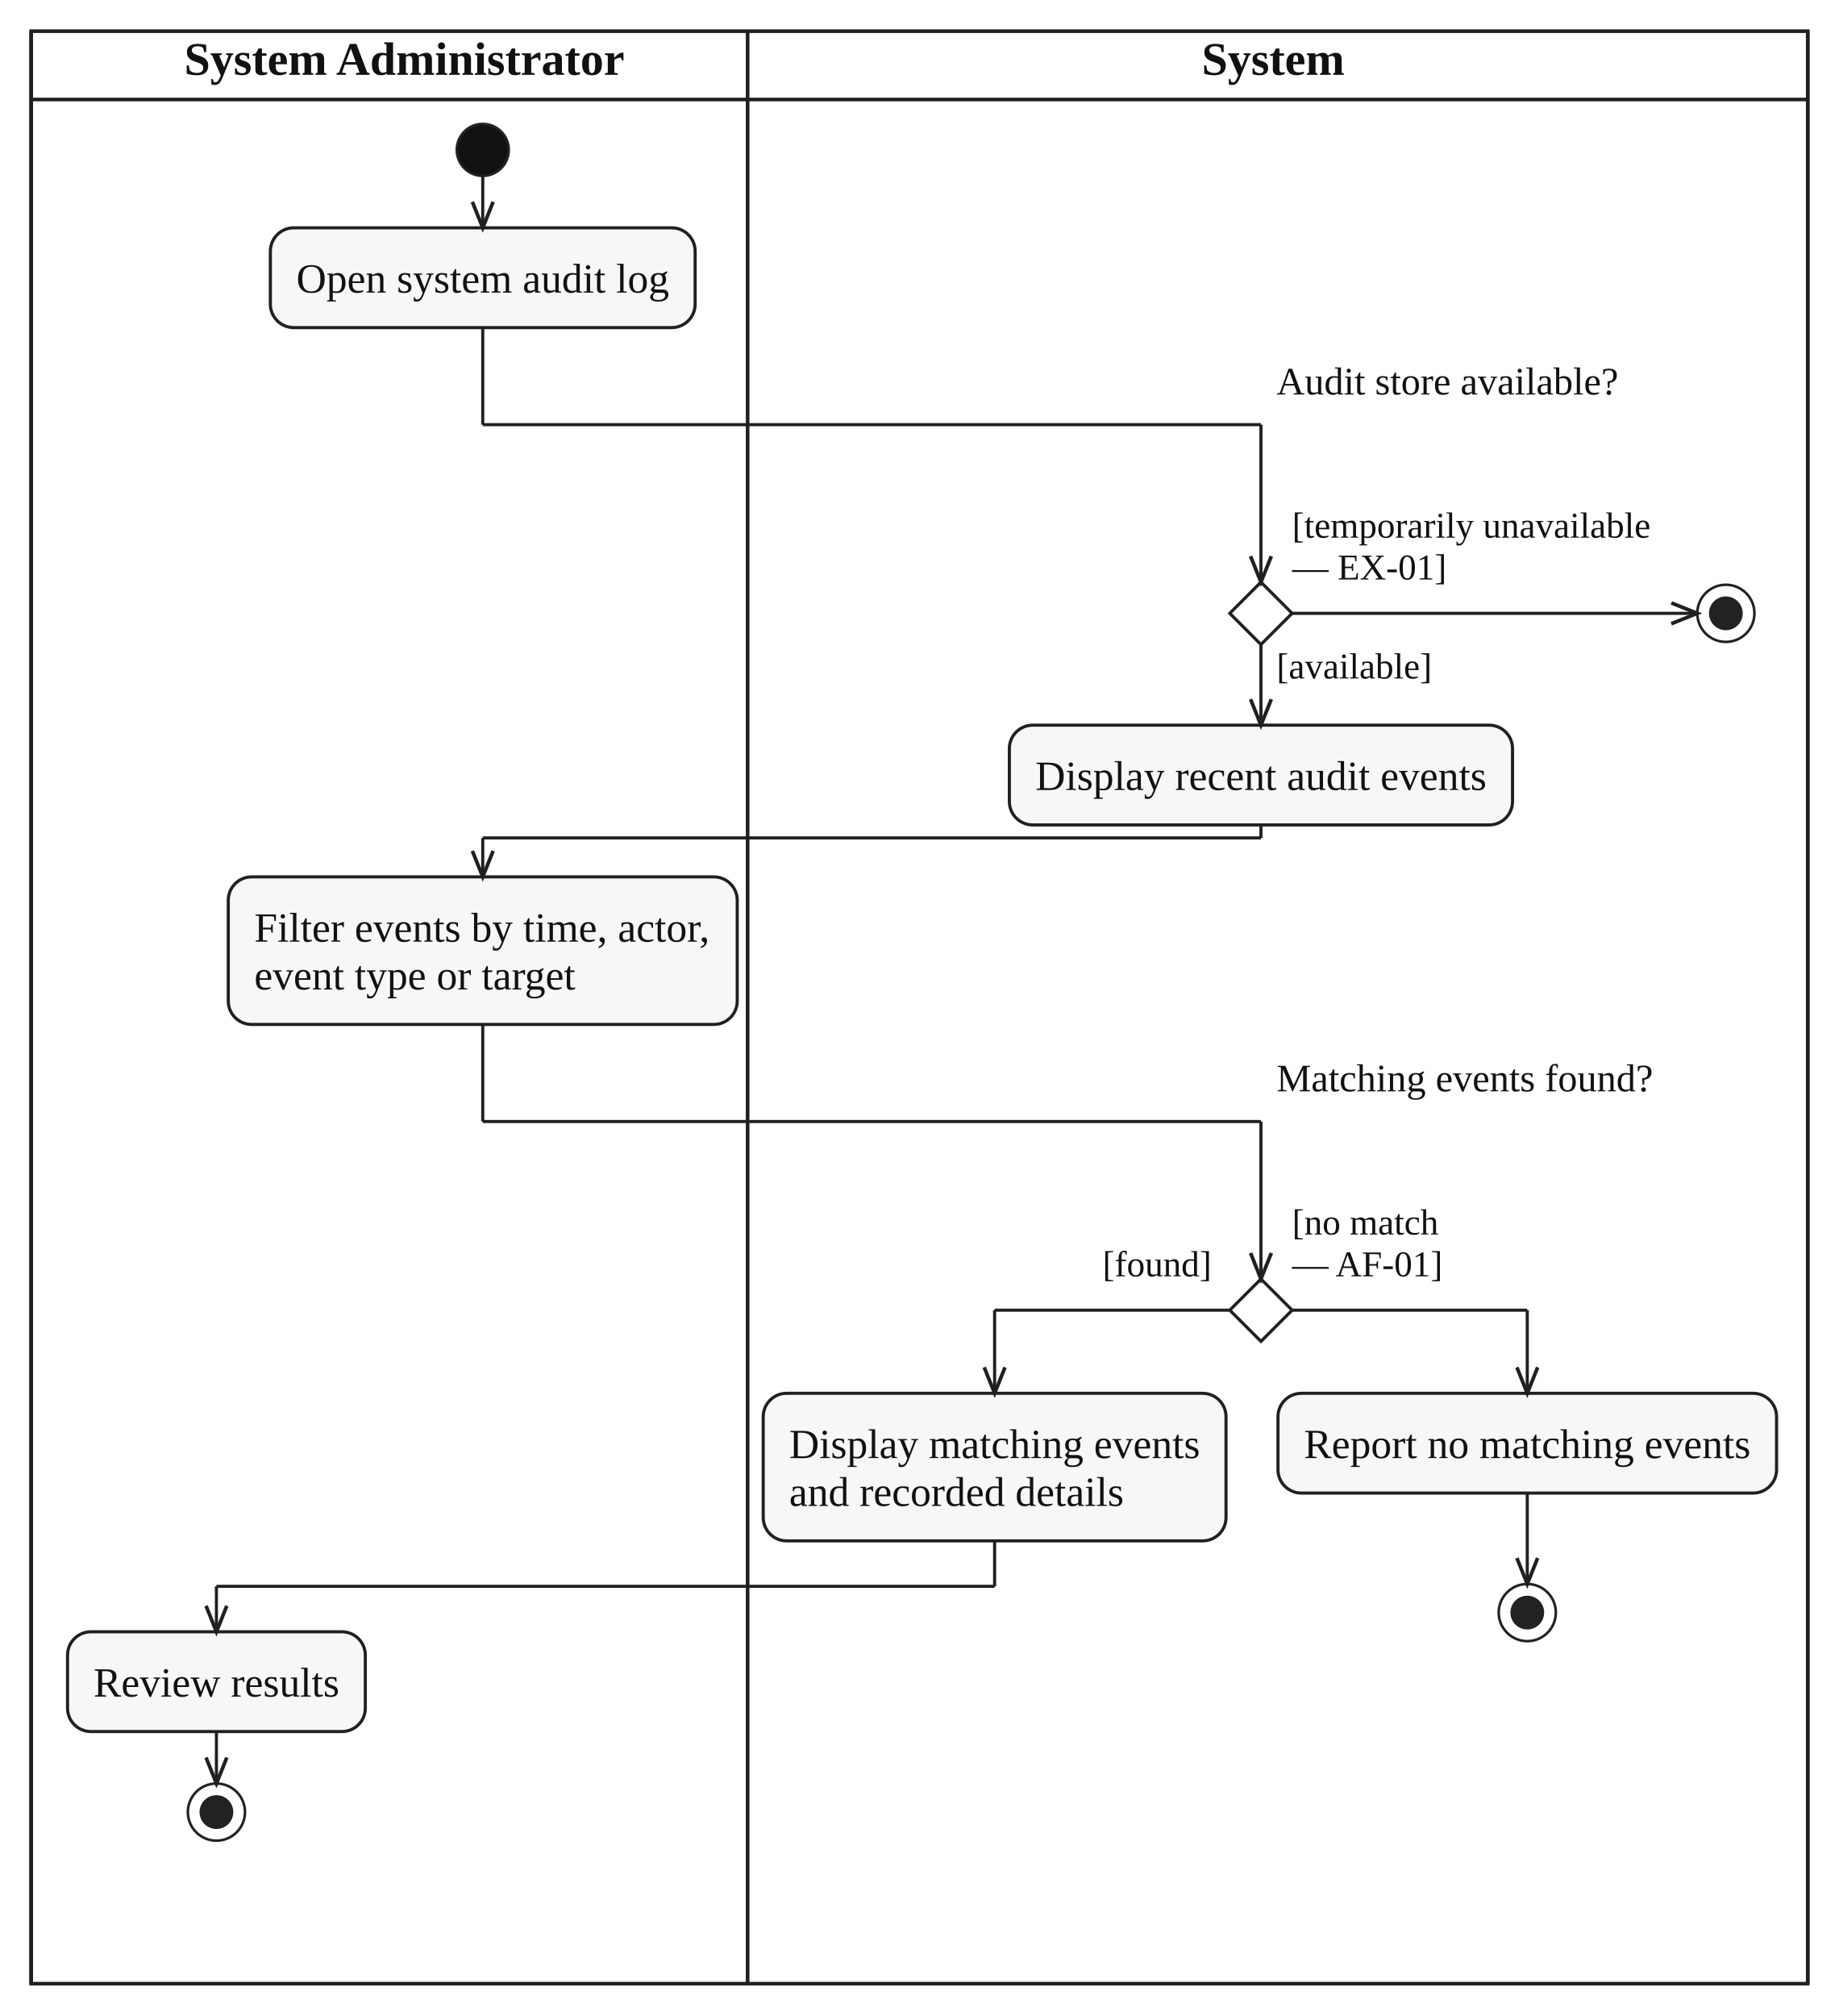
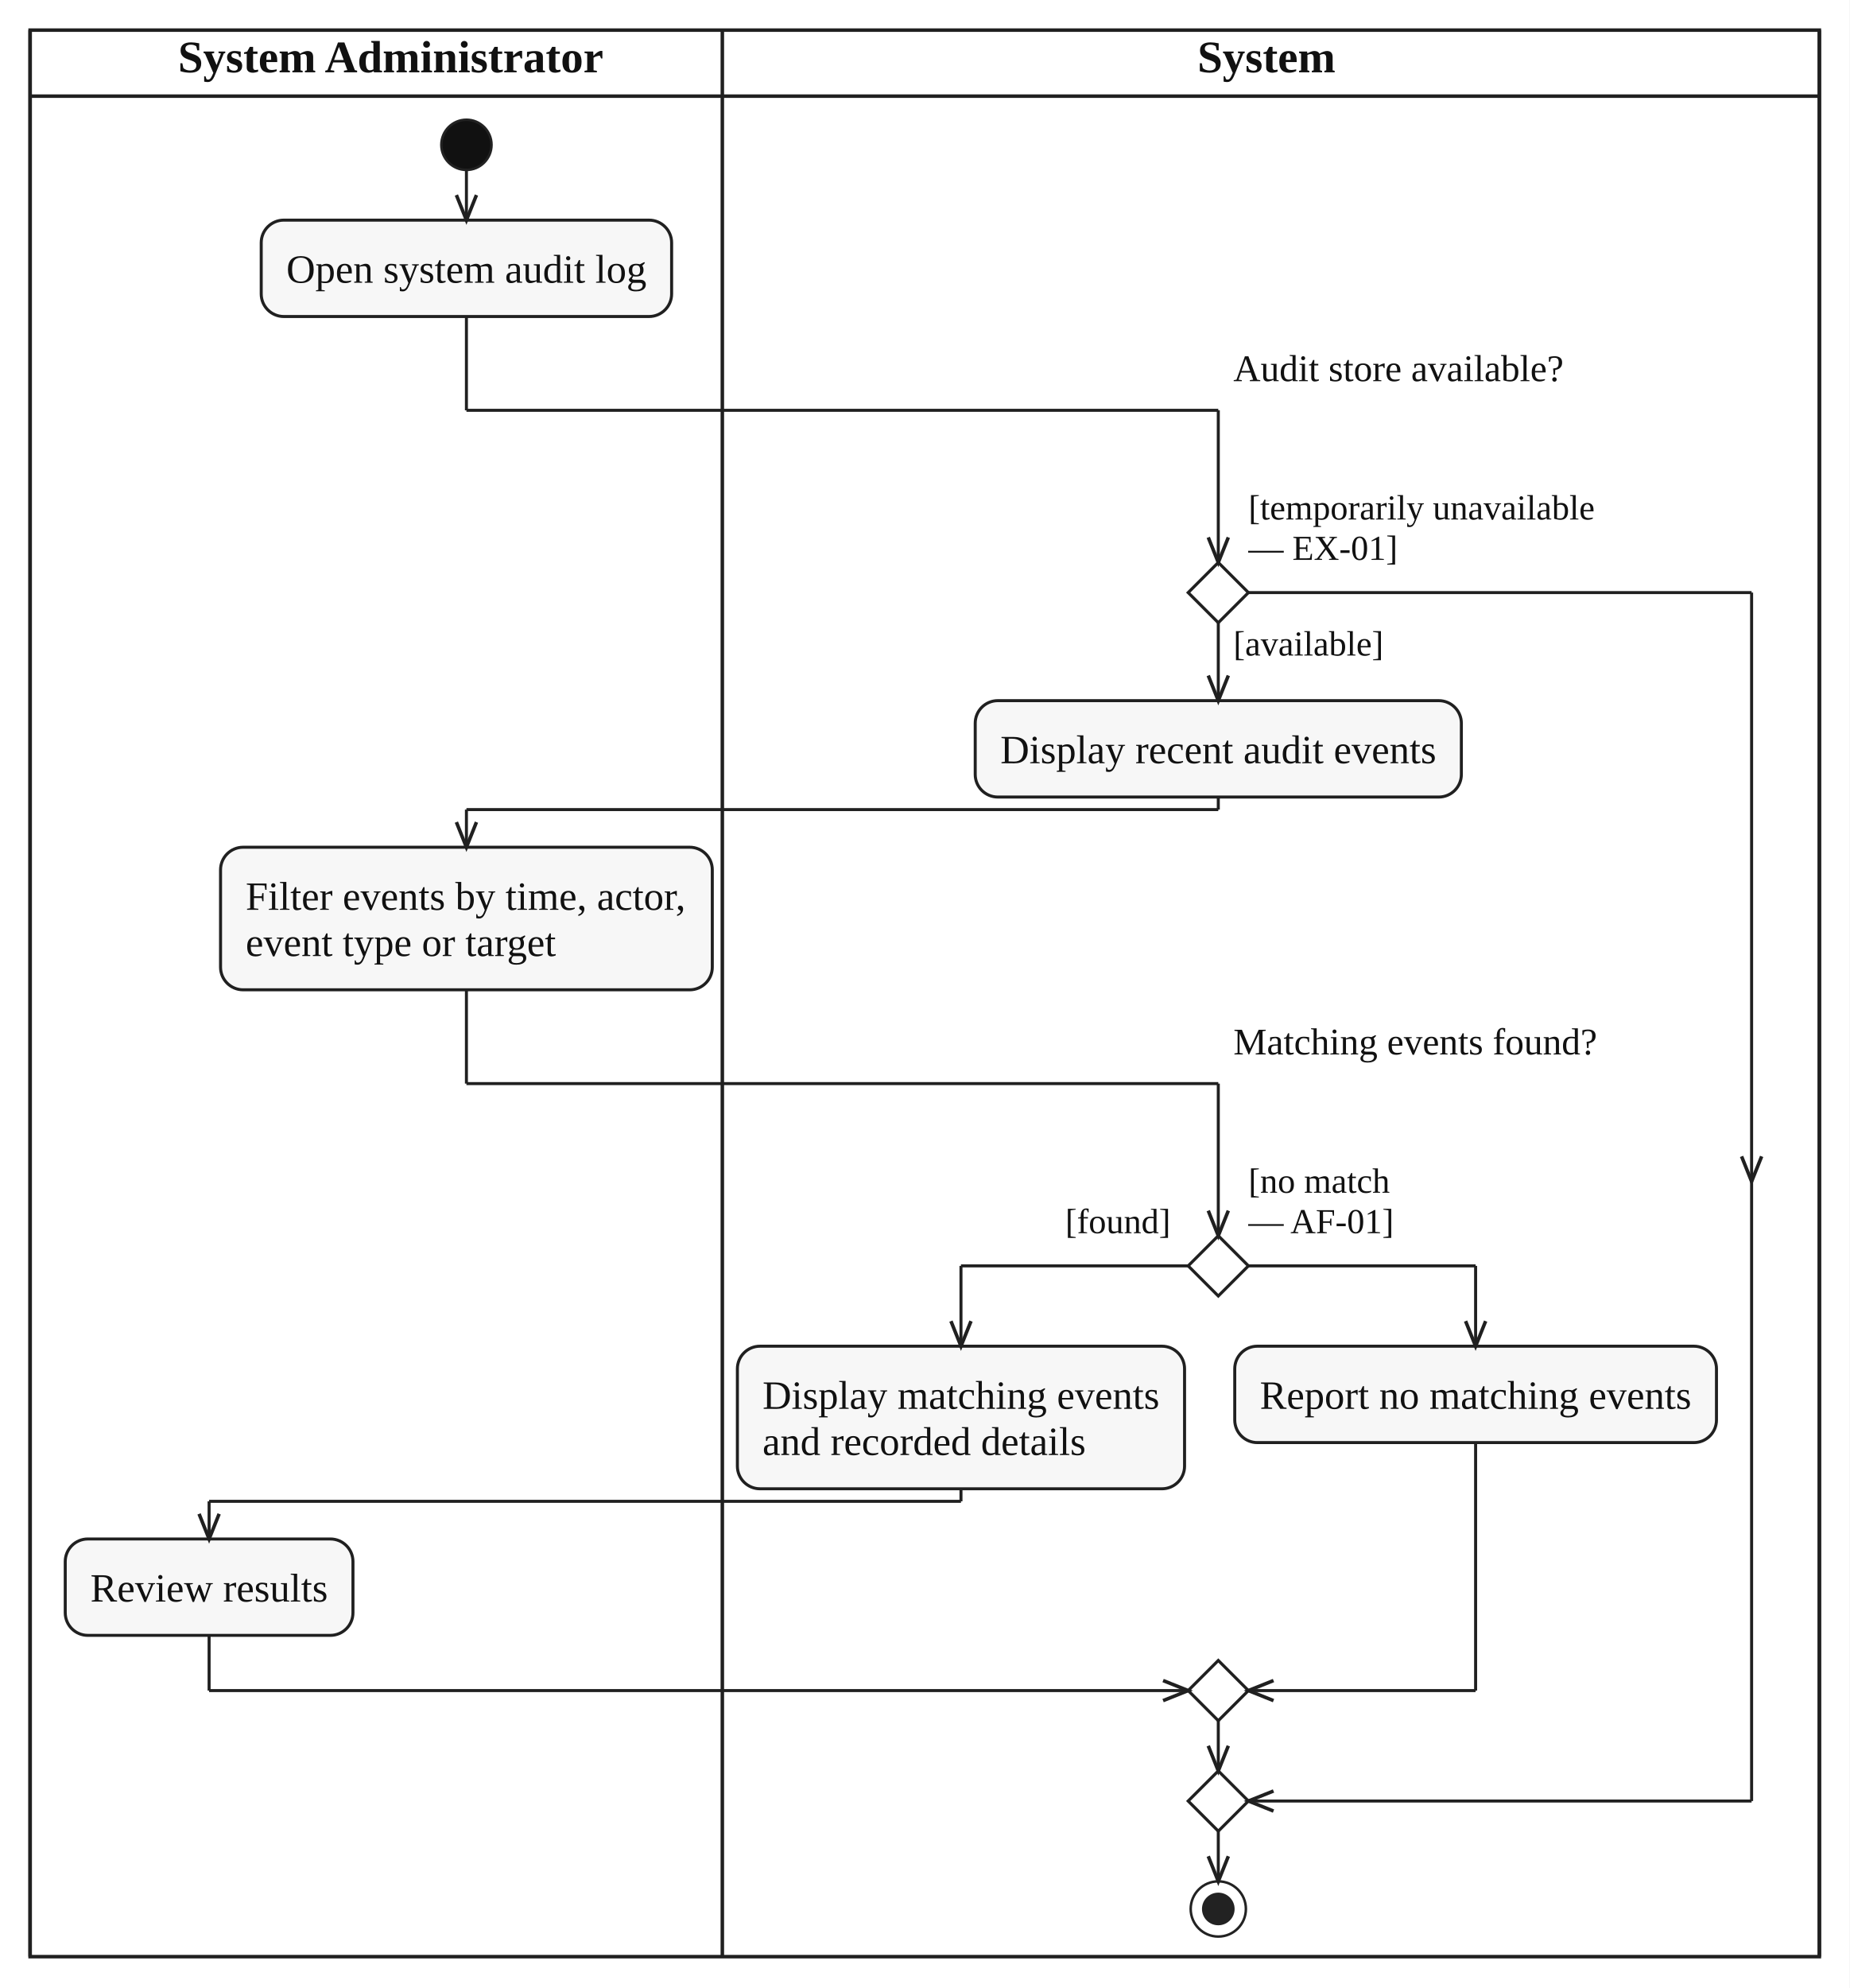
- <svg xmlns="http://www.w3.org/2000/svg" contentStyleType="text/css" height="776px" preserveAspectRatio="none" style="width:708px;height:776px;background:#FFFFFF;" version="1.1" viewBox="-5 0.394 708 776" width="708px" zoomAndPan="magnify" data-pres-formatted="1">
-   <rect id="pres-background" x="-5" y="0.394" width="708" height="776" fill="#FFFFFF" stroke="none" />
+ <svg xmlns="http://www.w3.org/2000/svg" contentStyleType="text/css" height="792px" preserveAspectRatio="none" style="width:737px;height:792px;background:#FFFFFF;" version="1.1" viewBox="-5 0.394 737 792" width="737px" zoomAndPan="magnify" data-pres-formatted="1">
+   <rect id="pres-background" x="-5" y="0.394" width="737" height="792" fill="#FFFFFF" stroke="none" />
  <defs />
  <g>
-     <rect fill="#FFFFFF" height="30.698" style="stroke:#FFFFFF;stroke-width:1.0;" width="669.236" x="15" y="12.394" />
+     <rect fill="#FFFFFF" height="30.698" style="stroke:#FFFFFF;stroke-width:1.0;" width="698.236" x="15" y="12.394" />
    <ellipse cx="180.861" cy="58.092" fill="#111111" rx="10" ry="10" style="stroke:#222222;stroke-width:1.0;" />
    <rect fill="#F7F7F7" height="38.398" rx="9" ry="9" style="stroke:#202020;stroke-width:1.2;" width="163.539" x="99.092" y="88.092" />
    <text fill="#111111" font-family="Times New Roman" font-size="16" lengthAdjust="spacing" textLength="143.539" x="109.092" y="113.029">Open system audit log</text>
    <rect fill="#F7F7F7" height="56.797" rx="9" ry="9" style="stroke:#202020;stroke-width:1.2;" width="195.953" x="82.885" y="337.925" />
    <text fill="#111111" font-family="Times New Roman" font-size="16" lengthAdjust="spacing" textLength="175.953" x="92.885" y="362.863">Filter events by time, actor,</text>
    <text fill="#111111" font-family="Times New Roman" font-size="16" lengthAdjust="spacing" textLength="123.945" x="92.885" y="381.261">event type or target</text>
-     <rect fill="#F7F7F7" height="38.398" rx="9" ry="9" style="stroke:#202020;stroke-width:1.2;" width="114.648" x="21" y="628.506" />
-     <text fill="#111111" font-family="Times New Roman" font-size="16" lengthAdjust="spacing" textLength="94.648" x="31" y="653.444">Review results</text>
-     <ellipse cx="78.324" cy="697.905" fill="none" rx="11" ry="11" style="stroke:#222222;stroke-width:1.0;" />
-     <ellipse cx="78.324" cy="697.905" fill="#222222" rx="6" ry="6" style="stroke:#222222;stroke-width:1.0;" />
-     <line style="stroke:#202020;stroke-width:1.4;" x1="7" x2="7" y1="12.394" y2="763.954" />
+     <rect fill="#F7F7F7" height="38.398" rx="9" ry="9" style="stroke:#202020;stroke-width:1.2;" width="114.648" x="21" y="613.506" />
+     <text fill="#111111" font-family="Times New Roman" font-size="16" lengthAdjust="spacing" textLength="94.648" x="31" y="638.444">Review results</text>
+     <line style="stroke:#202020;stroke-width:1.4;" x1="7" x2="7" y1="12.394" y2="779.905" />
    <rect fill="#F7F7F7" height="38.398" rx="9" ry="9" style="stroke:#202020;stroke-width:1.2;" width="193.719" x="383.609" y="279.527" />
    <text fill="#111111" font-family="Times New Roman" font-size="16" lengthAdjust="spacing" textLength="173.719" x="393.609" y="304.464">Display recent audit events</text>
    <polygon fill="#FFFFFF" points="480.469,492.709,492.469,504.709,480.469,516.71,468.469,504.709,480.469,492.709" style="stroke:#202020;stroke-width:1.2;" />
    <text fill="#111111" font-family="Times New Roman" font-size="15" lengthAdjust="spacing" textLength="144.961" x="486.469" y="420.471">Matching events found?</text>
    <text fill="#111111" font-family="Times New Roman" font-size="15" lengthAdjust="spacing" textLength="3.75" x="486.469" y="437.719"> </text>
    <text fill="#111111" font-family="Times New Roman" font-size="15" lengthAdjust="spacing" textLength="3.75" x="486.469" y="454.968"> </text>
    <text fill="#111111" font-family="Times New Roman" font-size="15" lengthAdjust="spacing" textLength="3.75" x="486.469" y="472.216"> </text>
    <text fill="#111111" font-family="Times New Roman" font-size="15" lengthAdjust="spacing" textLength="3.75" x="486.469" y="489.465"> </text>
    <text fill="#111111" font-family="Times New Roman" font-size="14" lengthAdjust="spacing" textLength="48.986" x="419.482" y="491.681">[found]  </text>
    <text fill="#111111" font-family="Times New Roman" font-size="6" lengthAdjust="spacing" textLength="1.5" x="419.482" y="500.311"> </text>
    <text fill="#111111" font-family="Times New Roman" font-size="14" lengthAdjust="spacing" textLength="63.369" x="492.469" y="475.582">  [no match</text>
    <text fill="#111111" font-family="Times New Roman" font-size="14" lengthAdjust="spacing" textLength="65.721" x="492.469" y="491.681">  — AF-01]</text>
    <text fill="#111111" font-family="Times New Roman" font-size="6" lengthAdjust="spacing" textLength="1.5" x="492.469" y="500.311"> </text>
    <rect fill="#F7F7F7" height="56.797" rx="9" ry="9" style="stroke:#202020;stroke-width:1.2;" width="178.188" x="288.838" y="536.71" />
    <text fill="#111111" font-family="Times New Roman" font-size="16" lengthAdjust="spacing" textLength="158.188" x="298.838" y="561.647">Display matching events</text>
    <text fill="#111111" font-family="Times New Roman" font-size="16" lengthAdjust="spacing" textLength="128.828" x="298.838" y="580.045">and recorded details</text>
    <rect fill="#F7F7F7" height="38.398" rx="9" ry="9" style="stroke:#202020;stroke-width:1.2;" width="191.961" x="487.025" y="536.71" />
    <text fill="#111111" font-family="Times New Roman" font-size="16" lengthAdjust="spacing" textLength="171.961" x="497.025" y="561.647">Report no matching events</text>
-     <ellipse cx="583.006" cy="621.108" fill="none" rx="11" ry="11" style="stroke:#222222;stroke-width:1.0;" />
-     <ellipse cx="583.006" cy="621.108" fill="#222222" rx="6" ry="6" style="stroke:#222222;stroke-width:1.0;" />
+     <polygon fill="#FFFFFF" points="480.469,661.905,492.469,673.905,480.469,685.905,468.469,673.905,480.469,661.905" style="stroke:#202020;stroke-width:1.2;" />
    <polygon fill="#FFFFFF" points="480.469,224.477,492.469,236.477,480.469,248.477,468.469,236.477,480.469,224.477" style="stroke:#202020;stroke-width:1.2;" />
    <text fill="#111111" font-family="Times New Roman" font-size="15" lengthAdjust="spacing" textLength="131.616" x="486.469" y="152.239">Audit store available?</text>
    <text fill="#111111" font-family="Times New Roman" font-size="15" lengthAdjust="spacing" textLength="3.75" x="486.469" y="169.487"> </text>
    <text fill="#111111" font-family="Times New Roman" font-size="15" lengthAdjust="spacing" textLength="3.75" x="486.469" y="186.736"> </text>
    <text fill="#111111" font-family="Times New Roman" font-size="15" lengthAdjust="spacing" textLength="3.75" x="486.469" y="203.984"> </text>
    <text fill="#111111" font-family="Times New Roman" font-size="15" lengthAdjust="spacing" textLength="3.75" x="486.469" y="221.233"> </text>
    <text fill="#111111" font-family="Times New Roman" font-size="14" lengthAdjust="spacing" textLength="66.849" x="486.469" y="261.548">[available]  </text>
    <text fill="#111111" font-family="Times New Roman" font-size="6" lengthAdjust="spacing" textLength="1.5" x="486.469" y="270.178"> </text>
    <text fill="#111111" font-family="Times New Roman" font-size="14" lengthAdjust="spacing" textLength="144.997" x="492.469" y="207.351">  [temporarily unavailable</text>
    <text fill="#111111" font-family="Times New Roman" font-size="14" lengthAdjust="spacing" textLength="66.486" x="492.469" y="223.449">  — EX-01]</text>
    <text fill="#111111" font-family="Times New Roman" font-size="6" lengthAdjust="spacing" textLength="1.5" x="492.469" y="232.079"> </text>
-     <ellipse cx="659.466" cy="236.477" fill="none" rx="11" ry="11" style="stroke:#222222;stroke-width:1.0;" />
-     <ellipse cx="659.466" cy="236.477" fill="#222222" rx="6" ry="6" style="stroke:#222222;stroke-width:1.0;" />
-     <line style="stroke:#202020;stroke-width:1.4;" x1="282.838" x2="282.838" y1="12.394" y2="763.954" />
-     <line style="stroke:#202020;stroke-width:1.4;" x1="690.986" x2="690.986" y1="12.394" y2="763.954" />
+     <polygon fill="#FFFFFF" points="480.469,705.905,492.469,717.905,480.469,729.905,468.469,717.905,480.469,705.905" style="stroke:#202020;stroke-width:1.2;" />
+     <ellipse cx="480.469" cy="760.905" fill="none" rx="11" ry="11" style="stroke:#222222;stroke-width:1.0;" />
+     <ellipse cx="480.469" cy="760.905" fill="#222222" rx="6" ry="6" style="stroke:#222222;stroke-width:1.0;" />
+     <line style="stroke:#202020;stroke-width:1.4;" x1="282.838" x2="282.838" y1="12.394" y2="779.905" />
+     <line style="stroke:#202020;stroke-width:1.4;" x1="719.986" x2="719.986" y1="12.394" y2="779.905" />
    <line style="stroke:#202020;stroke-width:1.2;" x1="180.861" x2="180.861" y1="68.092" y2="88.092" />
    <polyline points="176.861,78.092 180.861,88.092 184.861,78.092" fill="none" stroke="#202020" stroke-width="1.4" stroke-linejoin="miter" stroke-linecap="butt" class="open-arrowhead" />
-     <line style="stroke:#202020;stroke-width:1.2;" x1="78.324" x2="78.324" y1="666.905" y2="686.905" />
-     <polyline points="74.324,676.905 78.324,686.905 82.324,676.905" fill="none" stroke="#202020" stroke-width="1.4" stroke-linejoin="miter" stroke-linecap="butt" class="open-arrowhead" />
-     <line style="stroke:#202020;stroke-width:1.2;" x1="583.006" x2="583.006" y1="575.108" y2="610.108" />
-     <polyline points="579.006,600.108 583.006,610.108 587.006,600.108" fill="none" stroke="#202020" stroke-width="1.4" stroke-linejoin="miter" stroke-linecap="butt" class="open-arrowhead" />
    <line style="stroke:#202020;stroke-width:1.2;" x1="468.469" x2="377.932" y1="504.709" y2="504.709" />
    <line style="stroke:#202020;stroke-width:1.2;" x1="377.932" x2="377.932" y1="504.709" y2="536.71" />
    <polyline points="373.932,526.71 377.932,536.71 381.932,526.71" fill="none" stroke="#202020" stroke-width="1.4" stroke-linejoin="miter" stroke-linecap="butt" class="open-arrowhead" />
    <line style="stroke:#202020;stroke-width:1.2;" x1="492.469" x2="583.006" y1="504.709" y2="504.709" />
    <line style="stroke:#202020;stroke-width:1.2;" x1="583.006" x2="583.006" y1="504.709" y2="536.71" />
    <polyline points="579.006,526.71 583.006,536.71 587.006,526.71" fill="none" stroke="#202020" stroke-width="1.4" stroke-linejoin="miter" stroke-linecap="butt" class="open-arrowhead" />
+     <line style="stroke:#202020;stroke-width:1.2;" x1="583.006" x2="583.006" y1="575.108" y2="673.905" />
+     <line style="stroke:#202020;stroke-width:1.2;" x1="583.006" x2="492.469" y1="673.905" y2="673.905" />
+     <polyline points="502.469,669.905 492.469,673.905 502.469,677.905" fill="none" stroke="#202020" stroke-width="1.4" stroke-linejoin="miter" stroke-linecap="butt" class="open-arrowhead" />
    <line style="stroke:#202020;stroke-width:1.2;" x1="480.469" x2="480.469" y1="248.477" y2="279.527" />
    <polyline points="476.469,269.527 480.469,279.527 484.469,269.527" fill="none" stroke="#202020" stroke-width="1.4" stroke-linejoin="miter" stroke-linecap="butt" class="open-arrowhead" />
-     <line style="stroke:#202020;stroke-width:1.2;" x1="492.469" x2="648.466" y1="236.477" y2="236.477" />
-     <polyline points="638.466,232.477 648.466,236.477 638.466,240.477" fill="none" stroke="#202020" stroke-width="1.4" stroke-linejoin="miter" stroke-linecap="butt" class="open-arrowhead" />
+     <line style="stroke:#202020;stroke-width:1.2;" x1="492.469" x2="692.986" y1="236.477" y2="236.477" />
+     <polyline points="688.986,461.088 692.986,471.088 696.986,461.088" fill="none" stroke="#202020" stroke-width="1.4" stroke-linejoin="miter" stroke-linecap="butt" class="open-arrowhead" />
+     <line style="stroke:#202020;stroke-width:1.2;" x1="692.986" x2="692.986" y1="236.477" y2="717.905" />
+     <line style="stroke:#202020;stroke-width:1.2;" x1="692.986" x2="492.469" y1="717.905" y2="717.905" />
+     <polyline points="502.469,713.905 492.469,717.905 502.469,721.905" fill="none" stroke="#202020" stroke-width="1.4" stroke-linejoin="miter" stroke-linecap="butt" class="open-arrowhead" />
+     <line style="stroke:#202020;stroke-width:1.2;" x1="480.469" x2="480.469" y1="685.905" y2="705.905" />
+     <polyline points="476.469,695.905 480.469,705.905 484.469,695.905" fill="none" stroke="#202020" stroke-width="1.4" stroke-linejoin="miter" stroke-linecap="butt" class="open-arrowhead" />
+     <line style="stroke:#202020;stroke-width:1.2;" x1="480.469" x2="480.469" y1="729.905" y2="749.905" />
+     <polyline points="476.469,739.905 480.469,749.905 484.469,739.905" fill="none" stroke="#202020" stroke-width="1.4" stroke-linejoin="miter" stroke-linecap="butt" class="open-arrowhead" />
    <line style="stroke:#202020;stroke-width:1.2;" x1="480.469" x2="480.469" y1="317.925" y2="322.925" />
    <line style="stroke:#202020;stroke-width:1.2;" x1="480.469" x2="180.861" y1="322.925" y2="322.925" />
    <line style="stroke:#202020;stroke-width:1.2;" x1="180.861" x2="180.861" y1="322.925" y2="337.925" />
    <polyline points="176.861,327.925 180.861,337.925 184.861,327.925" fill="none" stroke="#202020" stroke-width="1.4" stroke-linejoin="miter" stroke-linecap="butt" class="open-arrowhead" />
-     <line style="stroke:#202020;stroke-width:1.2;" x1="377.932" x2="377.932" y1="593.506" y2="611.006" />
-     <line style="stroke:#202020;stroke-width:1.2;" x1="377.932" x2="78.324" y1="611.006" y2="611.006" />
-     <line style="stroke:#202020;stroke-width:1.2;" x1="78.324" x2="78.324" y1="611.006" y2="628.506" />
-     <polyline points="74.324,618.506 78.324,628.506 82.324,618.506" fill="none" stroke="#202020" stroke-width="1.4" stroke-linejoin="miter" stroke-linecap="butt" class="open-arrowhead" />
+     <line style="stroke:#202020;stroke-width:1.2;" x1="377.932" x2="377.932" y1="593.506" y2="598.506" />
+     <line style="stroke:#202020;stroke-width:1.2;" x1="377.932" x2="78.324" y1="598.506" y2="598.506" />
+     <line style="stroke:#202020;stroke-width:1.2;" x1="78.324" x2="78.324" y1="598.506" y2="613.506" />
+     <polyline points="74.324,603.506 78.324,613.506 82.324,603.506" fill="none" stroke="#202020" stroke-width="1.4" stroke-linejoin="miter" stroke-linecap="butt" class="open-arrowhead" />
+     <line style="stroke:#202020;stroke-width:1.2;" x1="78.324" x2="78.324" y1="651.905" y2="673.905" />
+     <line style="stroke:#202020;stroke-width:1.2;" x1="78.324" x2="468.469" y1="673.905" y2="673.905" />
+     <polyline points="458.469,669.905 468.469,673.905 458.469,677.905" fill="none" stroke="#202020" stroke-width="1.4" stroke-linejoin="miter" stroke-linecap="butt" class="open-arrowhead" />
    <line style="stroke:#202020;stroke-width:1.2;" x1="180.861" x2="180.861" y1="394.722" y2="432.088" />
    <line style="stroke:#202020;stroke-width:1.2;" x1="180.861" x2="480.469" y1="432.088" y2="432.088" />
    <line style="stroke:#202020;stroke-width:1.2;" x1="480.469" x2="480.469" y1="432.088" y2="492.709" />
    <polyline points="476.469,482.709 480.469,492.709 484.469,482.709" fill="none" stroke="#202020" stroke-width="1.4" stroke-linejoin="miter" stroke-linecap="butt" class="open-arrowhead" />
    <line style="stroke:#202020;stroke-width:1.2;" x1="180.861" x2="180.861" y1="126.49" y2="163.856" />
    <line style="stroke:#202020;stroke-width:1.2;" x1="180.861" x2="480.469" y1="163.856" y2="163.856" />
    <line style="stroke:#202020;stroke-width:1.2;" x1="480.469" x2="480.469" y1="163.856" y2="224.477" />
    <polyline points="476.469,214.477 480.469,224.477 484.469,214.477" fill="none" stroke="#202020" stroke-width="1.4" stroke-linejoin="miter" stroke-linecap="butt" class="open-arrowhead" />
    <text fill="#111111" font-family="Times New Roman" font-size="18" font-weight="bold" lengthAdjust="spacing" textLength="170.481" x="65.928" y="29.198">System Administrator</text>
    <text fill="#111111" font-family="Times New Roman" font-size="7" font-weight="bold" lengthAdjust="spacing" textLength="1.75" x="61.428" y="39.627"> </text>
-     <text fill="#111111" font-family="Times New Roman" font-size="18" font-weight="bold" lengthAdjust="spacing" textLength="54.993" x="457.666" y="29.198">System</text>
-     <text fill="#111111" font-family="Times New Roman" font-size="7" font-weight="bold" lengthAdjust="spacing" textLength="1.75" x="453.166" y="39.627"> </text>
+     <text fill="#111111" font-family="Times New Roman" font-size="18" font-weight="bold" lengthAdjust="spacing" textLength="54.993" x="472.166" y="29.198">System</text>
+     <text fill="#111111" font-family="Times New Roman" font-size="7" font-weight="bold" lengthAdjust="spacing" textLength="1.75" x="467.666" y="39.627"> </text>
  </g>
  <g id="pres-frame" fill="none" stroke="#202020" stroke-width="1.4">
-     <rect x="7" y="12.394" width="683.986" height="751.561" />
-     <line x1="7" x2="690.986" y1="38.698" y2="38.698" />
+     <rect x="7" y="12.394" width="712.986" height="767.511" />
+     <line x1="7" x2="719.986" y1="38.698" y2="38.698" />
  </g>
</svg>
